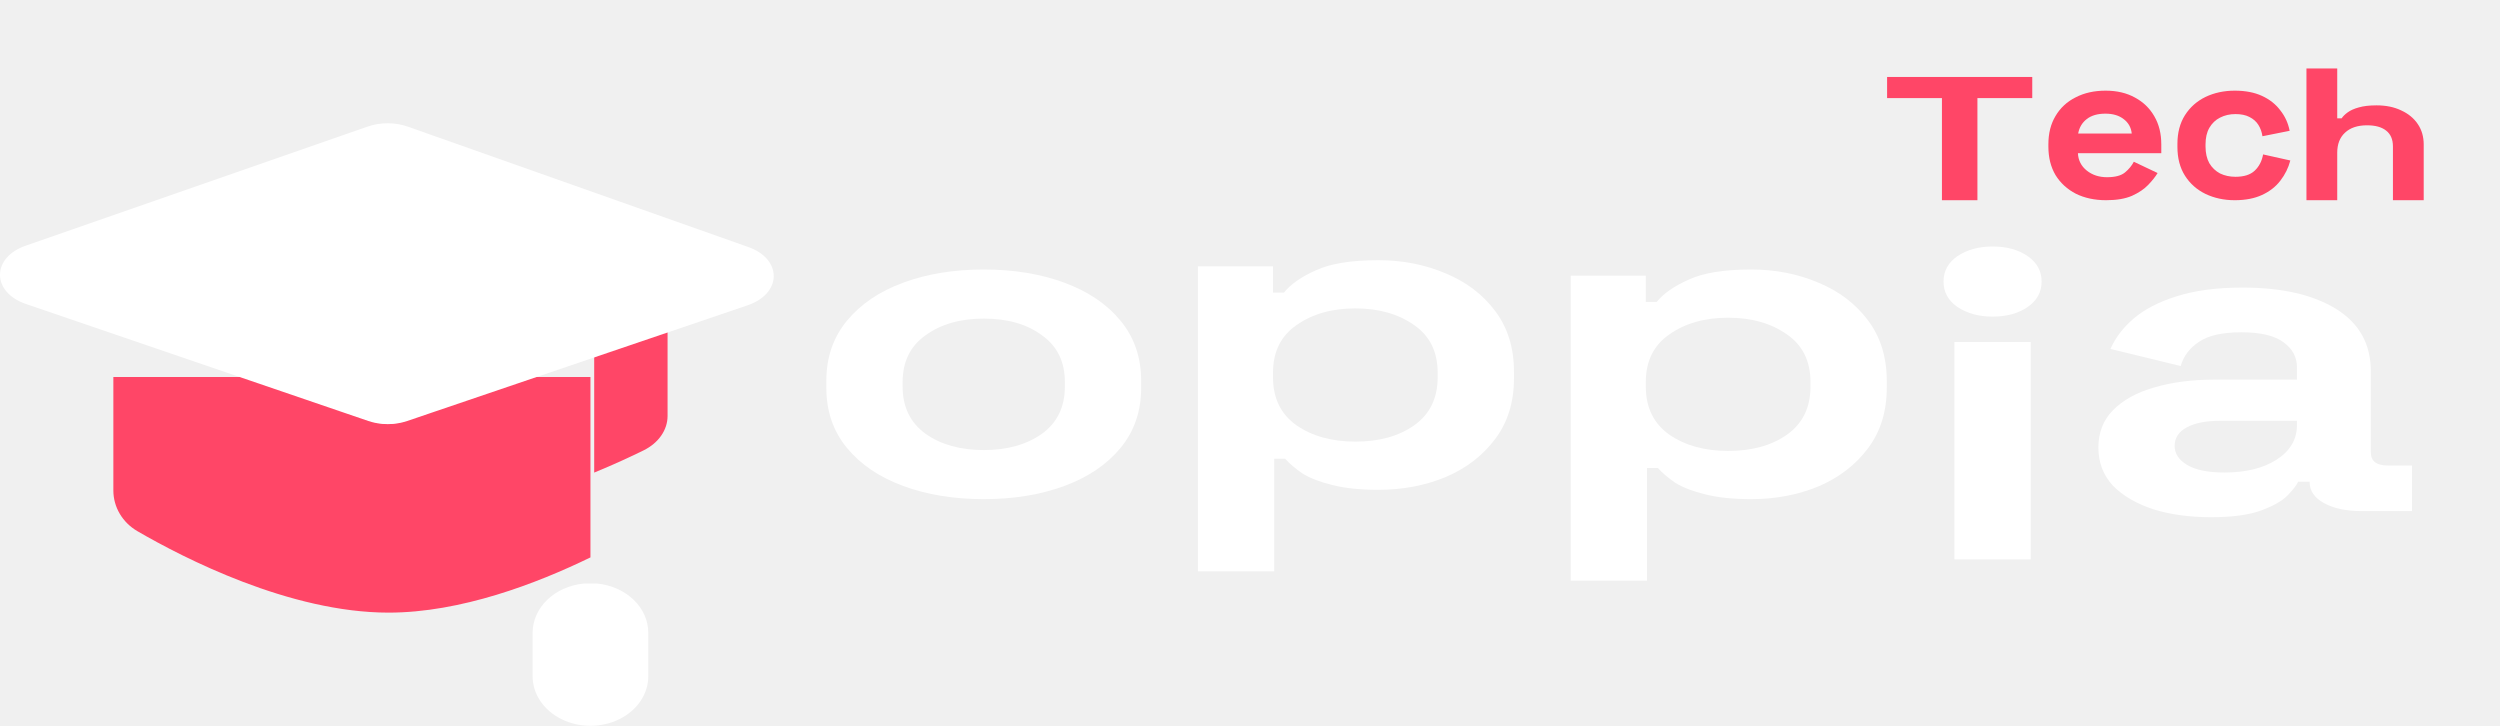
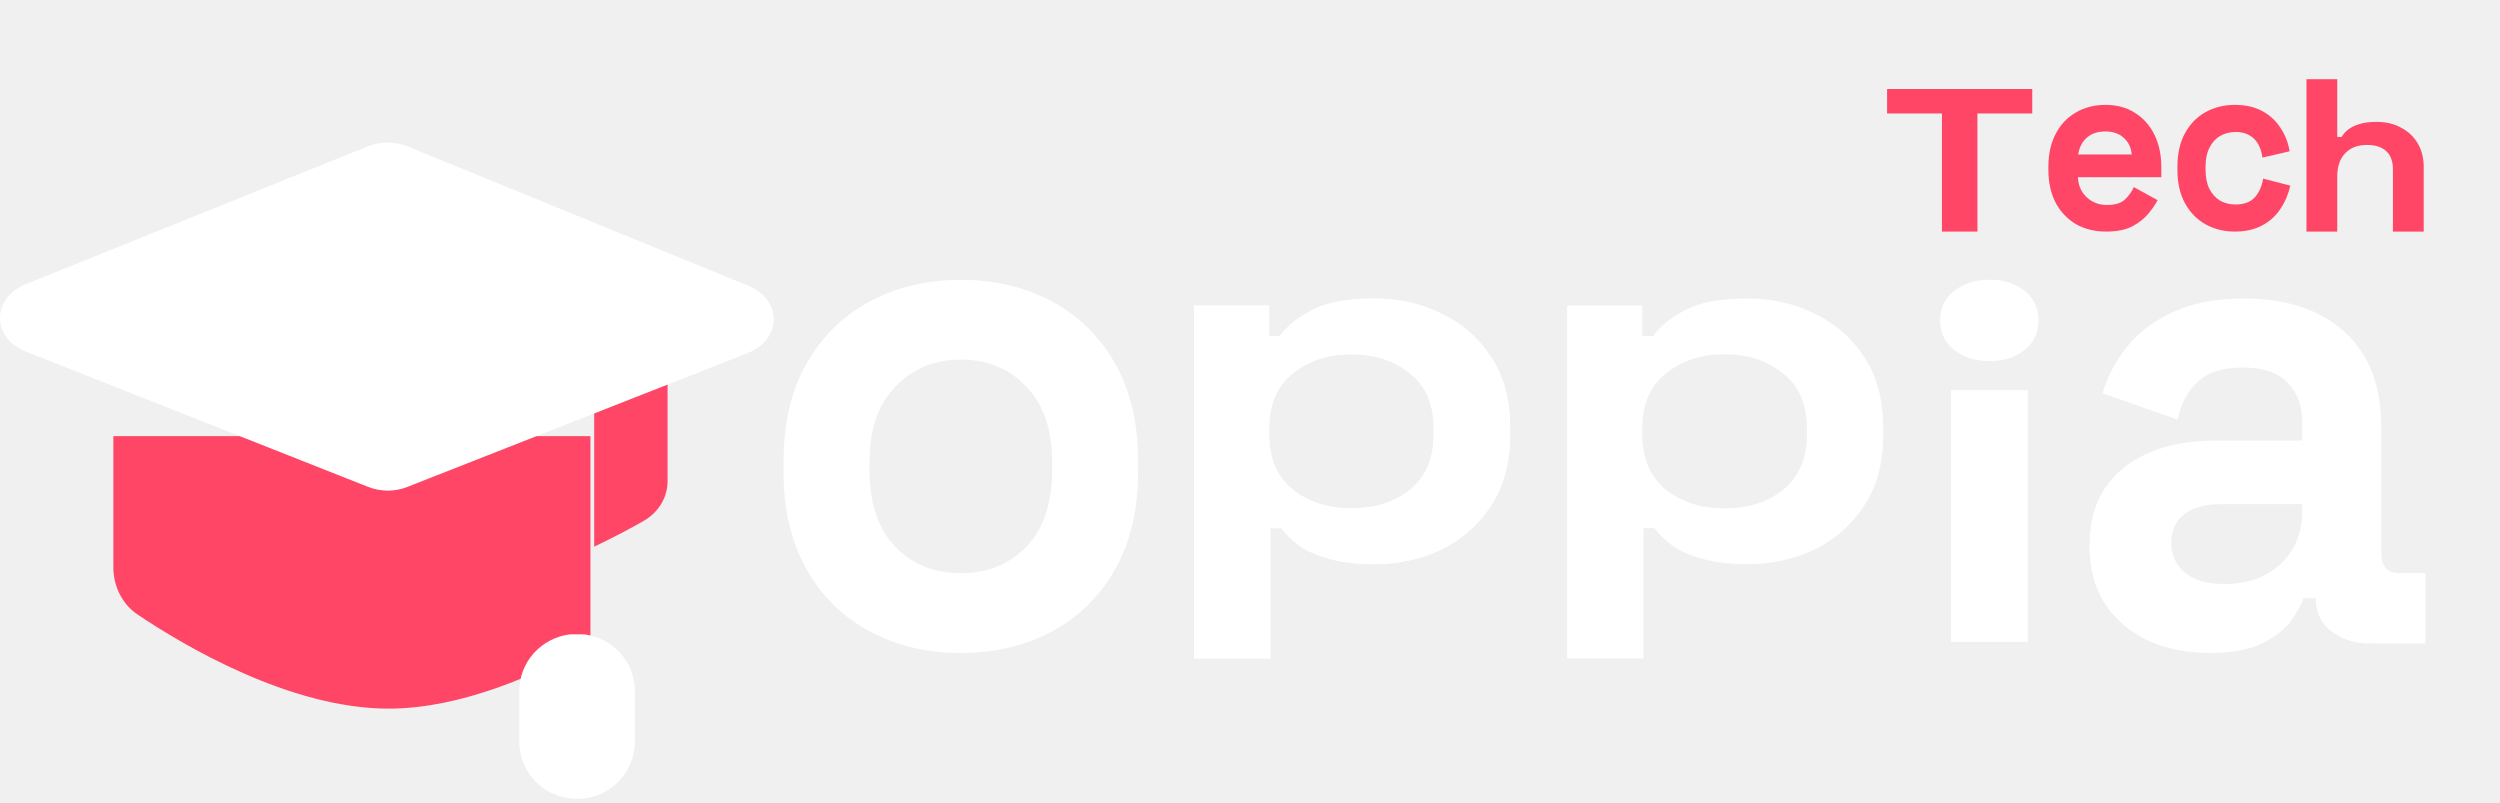
- <svg xmlns="http://www.w3.org/2000/svg" width="155" height="45" viewBox="0 0 155 45" fill="none">
-   <path d="M39.332 39.586H33.883V39.258C33.883 37.97 35.103 36.926 36.608 36.926C38.112 36.926 39.332 37.97 39.332 39.258L39.332 39.586Z" fill="white" />
-   <path d="M36.608 23.375V34.559C33.273 36.183 28.563 37.983 24.093 37.983C17.966 37.983 11.39 34.6 8.515 32.93C7.59 32.391 7.028 31.437 7.028 30.41V23.375H36.608Z" fill="#FF4667" />
-   <path d="M36.177 36.181C35.308 36.271 34.507 36.631 33.926 37.191C33.345 37.752 33.023 38.476 33.022 39.225V41.93C33.022 43.027 33.706 44.04 34.815 44.589C35.924 45.137 37.291 45.137 38.4 44.589C39.51 44.04 40.193 43.027 40.193 41.93V39.225C40.192 38.476 39.871 37.752 39.29 37.191C38.708 36.631 37.908 36.271 37.038 36.181" fill="white" />
-   <path d="M41.389 19.847V25.792C41.389 26.661 40.827 27.468 39.902 27.923C39.124 28.306 38.077 28.793 36.84 29.301V19.847H41.389Z" fill="#FF4667" />
-   <path d="M45.778 18.953L25.14 26.095C24.445 26.335 23.638 26.335 22.944 26.093L2.193 18.874C0.27 18.204 0.259 16.216 2.176 15.536L22.916 8.181C23.626 7.929 24.456 7.931 25.165 8.186L45.814 15.619C47.721 16.305 47.7 18.288 45.778 18.953Z" fill="white" />
-   <path d="M24.033 8.305C24.318 8.305 24.602 8.351 24.864 8.443L46.002 15.917C47.401 16.412 47.386 17.841 45.976 18.32L24.846 25.503C24.592 25.59 24.317 25.633 24.042 25.633C23.765 25.633 23.489 25.589 23.234 25.502L1.992 18.242C0.58 17.76 0.573 16.327 1.979 15.837L23.213 8.44C23.472 8.35 23.753 8.305 24.033 8.305ZM24.033 7.642C23.61 7.642 23.186 7.712 22.806 7.844L1.572 15.241C0.598 15.58 -0.004 16.271 2.04246e-05 17.045C0.004 17.818 0.614 18.506 1.591 18.84L22.833 26.1C23.208 26.228 23.626 26.296 24.042 26.296C24.455 26.296 24.872 26.229 25.245 26.102L46.375 18.919C47.351 18.587 47.963 17.901 47.971 17.13C47.979 16.358 47.383 15.665 46.414 15.323L25.276 7.849C24.892 7.713 24.462 7.642 24.033 7.642Z" fill="white" />
-   <path d="M60.992 30.947C59.141 30.947 57.477 30.675 56 30.131C54.524 29.588 53.36 28.8 52.509 27.768C51.658 26.735 51.233 25.494 51.233 24.045V23.611C51.233 22.162 51.658 20.921 52.509 19.888C53.36 18.856 54.524 18.068 56 17.525C57.477 16.981 59.141 16.709 60.992 16.709C62.844 16.709 64.508 16.981 65.985 17.525C67.461 18.068 68.625 18.856 69.476 19.888C70.327 20.921 70.752 22.162 70.752 23.611V24.045C70.752 25.494 70.327 26.735 69.476 27.768C68.625 28.8 67.461 29.588 65.985 30.131C64.508 30.675 62.844 30.947 60.992 30.947ZM60.992 27.904C62.444 27.904 63.645 27.568 64.596 26.898C65.547 26.21 66.022 25.232 66.022 23.964V23.692C66.022 22.424 65.547 21.455 64.596 20.785C63.67 20.097 62.469 19.753 60.992 19.753C59.541 19.753 58.34 20.097 57.389 20.785C56.438 21.455 55.962 22.424 55.962 23.692V23.964C55.962 25.232 56.438 26.21 57.389 26.898C58.34 27.568 59.541 27.904 60.992 27.904Z" fill="white" />
-   <path d="M60.993 16.209C62.893 16.209 64.617 16.488 66.158 17.055C67.703 17.624 68.945 18.459 69.862 19.571C70.793 20.7 71.252 22.056 71.252 23.611V24.045C71.252 25.6 70.793 26.956 69.862 28.085C68.945 29.198 67.703 30.032 66.158 30.601C64.617 31.168 62.893 31.447 60.993 31.447C59.092 31.447 57.368 31.168 55.828 30.601C54.283 30.032 53.04 29.198 52.123 28.085C51.193 26.956 50.733 25.6 50.733 24.045V23.611L50.739 23.322C50.792 21.888 51.251 20.63 52.123 19.571C53.04 18.459 54.283 17.624 55.828 17.055C57.368 16.488 59.092 16.209 60.993 16.209ZM60.993 20.252C59.621 20.252 58.529 20.577 57.682 21.19L57.677 21.194C56.873 21.761 56.462 22.57 56.462 23.692V23.963C56.462 25.086 56.873 25.907 57.682 26.493H57.681C58.528 27.088 59.621 27.404 60.993 27.404C62.364 27.404 63.456 27.088 64.303 26.493L64.45 26.38C65.162 25.803 65.523 25.016 65.523 23.963V23.692C65.523 22.57 65.113 21.761 64.308 21.194L64.297 21.186V21.185C63.479 20.577 62.391 20.252 60.993 20.252Z" stroke="white" stroke-opacity="0.01" />
-   <path d="M74.272 35.423V16.512H78.926V18.143H79.602C80.027 17.617 80.69 17.155 81.591 16.757C82.492 16.34 83.781 16.132 85.458 16.132C86.959 16.132 88.348 16.404 89.624 16.947C90.9 17.473 91.927 18.251 92.702 19.284C93.478 20.316 93.866 21.566 93.866 23.033V23.468C93.866 24.935 93.478 26.185 92.702 27.217C91.927 28.25 90.9 29.038 89.624 29.581C88.348 30.106 86.959 30.369 85.458 30.369C84.332 30.369 83.381 30.27 82.605 30.07C81.854 29.889 81.241 29.654 80.766 29.364C80.315 29.056 79.952 28.748 79.677 28.44H79.001V35.423H74.272ZM84.031 27.38C85.508 27.38 86.721 27.045 87.672 26.375C88.648 25.687 89.136 24.691 89.136 23.386V23.115C89.136 21.811 88.648 20.823 87.672 20.153C86.696 19.465 85.483 19.121 84.031 19.121C82.58 19.121 81.366 19.465 80.39 20.153C79.414 20.823 78.926 21.811 78.926 23.115V23.386C78.926 24.691 79.414 25.687 80.39 26.375C81.366 27.045 82.58 27.38 84.031 27.38Z" fill="white" />
-   <path d="M85.458 15.632C87.019 15.632 88.472 15.915 89.814 16.485H89.814C91.168 17.042 92.269 17.874 93.103 18.984C93.952 20.114 94.366 21.474 94.366 23.033V23.468C94.366 25.028 93.952 26.387 93.103 27.518C92.27 28.626 91.171 29.466 89.82 30.041L89.814 30.043C88.473 30.595 87.019 30.869 85.458 30.869C84.305 30.869 83.309 30.768 82.481 30.555V30.554C81.7 30.365 81.037 30.114 80.505 29.79L80.494 29.784L80.483 29.777C80.104 29.517 79.776 29.251 79.501 28.978V35.923H73.772V16.013H79.426V17.588C79.908 17.087 80.569 16.663 81.382 16.303L81.573 16.22C82.552 15.817 83.859 15.632 85.458 15.632ZM84.031 19.62C82.661 19.62 81.553 19.945 80.679 20.562L80.673 20.566C79.848 21.132 79.426 21.956 79.426 23.114V23.386C79.426 24.545 79.849 25.381 80.679 25.966H80.678C81.552 26.565 82.66 26.88 84.031 26.88C85.432 26.88 86.537 26.562 87.384 25.966C88.213 25.381 88.637 24.545 88.637 23.386V23.114C88.637 21.956 88.214 21.132 87.39 20.566L87.384 20.562C86.509 19.945 85.402 19.62 84.031 19.62Z" stroke="white" stroke-opacity="0.01" />
-   <path d="M97.385 36V17.09H102.04V18.72H102.715C103.141 18.195 103.804 17.733 104.705 17.334C105.606 16.918 106.894 16.709 108.571 16.709C110.073 16.709 111.462 16.981 112.738 17.525C114.014 18.05 115.04 18.829 115.816 19.861C116.592 20.894 116.98 22.143 116.98 23.611V24.045C116.98 25.512 116.592 26.762 115.816 27.795C115.04 28.827 114.014 29.615 112.738 30.159C111.462 30.684 110.073 30.947 108.571 30.947C107.445 30.947 106.494 30.847 105.718 30.648C104.968 30.466 104.354 30.231 103.879 29.941C103.429 29.633 103.066 29.325 102.79 29.017H102.115V36H97.385ZM107.145 27.958C108.621 27.958 109.835 27.623 110.786 26.953C111.762 26.264 112.25 25.268 112.25 23.964V23.692C112.25 22.388 111.762 21.401 110.786 20.731C109.81 20.042 108.596 19.698 107.145 19.698C105.693 19.698 104.48 20.042 103.504 20.731C102.528 21.401 102.04 22.388 102.04 23.692V23.964C102.04 25.268 102.528 26.264 103.504 26.953C104.48 27.623 105.693 27.958 107.145 27.958Z" fill="white" />
-   <path d="M108.572 16.209C110.132 16.209 111.586 16.492 112.927 17.062H112.928C114.281 17.619 115.383 18.452 116.216 19.561C117.065 20.692 117.48 22.051 117.48 23.611V24.045C117.48 25.605 117.066 26.965 116.216 28.095C115.384 29.203 114.285 30.044 112.934 30.619L112.928 30.621C111.586 31.173 110.132 31.447 108.572 31.447C107.419 31.447 106.423 31.345 105.594 31.132V31.131C104.814 30.943 104.15 30.692 103.618 30.368L103.608 30.362L103.597 30.354C103.218 30.095 102.889 29.828 102.615 29.555V36.501H96.885V16.59H102.539V18.166C103.021 17.665 103.683 17.241 104.495 16.88L104.687 16.797C105.665 16.395 106.973 16.209 108.572 16.209ZM107.145 20.198C105.774 20.198 104.667 20.522 103.792 21.139L103.786 21.143C102.962 21.709 102.539 22.533 102.539 23.692V23.963C102.539 25.122 102.963 25.959 103.792 26.544H103.791C104.666 27.143 105.774 27.457 107.145 27.457C108.546 27.457 109.651 27.14 110.497 26.544C111.327 25.959 111.75 25.122 111.75 23.963V23.692C111.75 22.533 111.328 21.709 110.503 21.143L110.497 21.139C109.622 20.522 108.515 20.198 107.145 20.198Z" stroke="white" stroke-opacity="0.01" />
-   <path d="M121.174 34.682V21.206H125.904V34.682H121.174ZM123.539 19.63C122.688 19.63 121.963 19.431 121.362 19.032C120.786 18.634 120.499 18.109 120.499 17.456C120.499 16.805 120.786 16.279 121.362 15.881C121.963 15.482 122.688 15.283 123.539 15.283C124.415 15.283 125.141 15.482 125.716 15.881C126.292 16.279 126.58 16.805 126.58 17.456C126.58 18.109 126.292 18.634 125.716 19.032C125.141 19.431 124.415 19.63 123.539 19.63Z" fill="white" />
-   <path d="M126.404 20.706V35.182H120.674V20.706H126.404ZM123.539 14.783C124.49 14.783 125.323 15 126.001 15.47C126.699 15.953 127.08 16.627 127.08 17.457C127.08 18.287 126.699 18.959 126.001 19.443C125.323 19.913 124.491 20.131 123.539 20.131C122.608 20.131 121.782 19.911 121.086 19.449L121.078 19.443C120.379 18.959 119.999 18.287 119.999 17.457C119.999 16.627 120.379 15.953 121.078 15.47L121.086 15.464L121.353 15.303C121.99 14.951 122.724 14.783 123.539 14.783Z" stroke="white" stroke-opacity="0.01" />
-   <path d="M137.081 32.067C135.754 32.067 134.566 31.904 133.515 31.578C132.464 31.234 131.625 30.745 131 30.111C130.399 29.459 130.099 28.671 130.099 27.747C130.099 26.823 130.399 26.054 131 25.438C131.625 24.804 132.476 24.333 133.552 24.025C134.653 23.699 135.905 23.536 137.306 23.536H142.411V22.775C142.411 22.141 142.136 21.625 141.585 21.227C141.035 20.81 140.159 20.602 138.958 20.602C137.781 20.602 136.906 20.801 136.33 21.199C135.754 21.58 135.379 22.078 135.204 22.694L130.85 21.634C131.15 20.946 131.625 20.321 132.276 19.759C132.952 19.18 133.84 18.718 134.941 18.374C136.067 18.012 137.431 17.83 139.033 17.83C141.485 17.83 143.425 18.274 144.851 19.162C146.277 20.049 146.991 21.335 146.991 23.02V28.046C146.991 28.59 147.341 28.861 148.042 28.861H149.543V31.687H146.39C145.464 31.687 144.701 31.524 144.1 31.198C143.5 30.872 143.199 30.437 143.199 29.894V29.867H142.486C142.386 30.084 142.161 30.374 141.81 30.736C141.46 31.08 140.91 31.388 140.159 31.66C139.408 31.931 138.382 32.067 137.081 32.067ZM137.907 29.296C139.233 29.296 140.309 29.033 141.135 28.508C141.986 27.965 142.411 27.249 142.411 26.362V26.09H137.644C136.768 26.09 136.08 26.226 135.579 26.497C135.079 26.769 134.828 27.15 134.828 27.639C134.828 28.128 135.091 28.526 135.617 28.834C136.142 29.142 136.906 29.296 137.907 29.296Z" fill="white" />
-   <path d="M139.032 17.33C141.538 17.33 143.581 17.783 145.115 18.738C146.689 19.717 147.49 21.163 147.49 23.02V28.046C147.49 28.201 147.534 28.242 147.56 28.262C147.609 28.3 147.742 28.361 148.041 28.362H150.043V32.187H146.39C145.409 32.187 144.557 32.014 143.861 31.637C143.305 31.335 142.91 30.915 142.763 30.375C142.613 30.595 142.411 30.834 142.17 31.083L142.161 31.093C141.737 31.509 141.11 31.848 140.329 32.13C139.501 32.43 138.408 32.568 137.081 32.568C135.715 32.568 134.474 32.4 133.366 32.056L133.359 32.054V32.053C132.251 31.69 131.337 31.165 130.644 30.462L130.638 30.456L130.632 30.45C129.943 29.701 129.599 28.791 129.599 27.747C129.599 26.704 129.943 25.806 130.642 25.089L130.644 25.087C131.342 24.379 132.274 23.871 133.41 23.545L133.851 23.425C134.252 23.325 134.67 23.245 135.104 23.184L135.086 23.18L130.732 22.12L130.153 21.98L130.391 21.434C130.725 20.668 131.25 19.984 131.949 19.381L131.95 19.38C132.69 18.746 133.642 18.256 134.788 17.898L135.245 17.764C136.336 17.472 137.601 17.33 139.032 17.33ZM137.644 26.59C136.81 26.59 136.216 26.721 135.818 26.937C135.446 27.138 135.328 27.367 135.328 27.639C135.328 27.905 135.454 28.159 135.869 28.403C136.284 28.645 136.943 28.796 137.906 28.796C139.17 28.796 140.144 28.545 140.866 28.086C141.514 27.672 141.834 27.179 141.898 26.59H137.644ZM138.957 21.102C137.821 21.102 137.067 21.297 136.614 21.611L136.606 21.616C136.121 21.936 135.825 22.339 135.685 22.83L135.601 23.122C136.145 23.065 136.714 23.036 137.306 23.036H141.911V22.776C141.911 22.315 141.724 21.944 141.292 21.631L141.283 21.625C140.863 21.308 140.121 21.102 138.957 21.102Z" stroke="white" stroke-opacity="0.01" />
-   <path d="M120.4 12.413V6.082H117V4.772H126V6.082H122.6V12.413H120.4Z" fill="#FF4667" />
-   <path d="M130.579 12.413C129.873 12.413 129.247 12.279 128.703 12.011C128.169 11.735 127.749 11.35 127.444 10.858C127.148 10.357 127 9.769 127 9.095V8.939C127 8.265 127.148 7.682 127.444 7.189C127.74 6.688 128.155 6.304 128.689 6.036C129.224 5.759 129.844 5.621 130.55 5.621C131.247 5.621 131.853 5.763 132.368 6.049C132.883 6.325 133.284 6.714 133.571 7.215C133.857 7.708 134 8.283 134 8.939V9.497H128.832C128.851 9.937 129.033 10.296 129.376 10.573C129.72 10.849 130.14 10.987 130.636 10.987C131.142 10.987 131.514 10.888 131.753 10.689C131.991 10.491 132.172 10.27 132.297 10.028L133.771 10.728C133.637 10.953 133.442 11.199 133.184 11.467C132.936 11.726 132.602 11.951 132.182 12.141C131.762 12.323 131.228 12.413 130.579 12.413ZM128.847 8.278H132.168C132.13 7.907 131.963 7.608 131.667 7.384C131.38 7.159 131.003 7.047 130.536 7.047C130.049 7.047 129.663 7.159 129.376 7.384C129.09 7.608 128.913 7.907 128.847 8.278Z" fill="#FF4667" />
-   <path d="M138.555 12.413C137.891 12.413 137.287 12.284 136.743 12.024C136.208 11.765 135.784 11.389 135.47 10.897C135.157 10.404 135 9.808 135 9.108V8.926C135 8.226 135.157 7.63 135.47 7.137C135.784 6.645 136.208 6.269 136.743 6.01C137.287 5.75 137.891 5.621 138.555 5.621C139.21 5.621 139.773 5.729 140.243 5.945C140.713 6.161 141.092 6.459 141.377 6.839C141.673 7.211 141.866 7.634 141.958 8.11L140.271 8.447C140.234 8.187 140.151 7.954 140.022 7.747C139.893 7.539 139.708 7.375 139.468 7.254C139.238 7.133 138.947 7.073 138.597 7.073C138.246 7.073 137.928 7.146 137.642 7.293C137.366 7.431 137.144 7.643 136.978 7.928C136.821 8.205 136.743 8.546 136.743 8.952V9.082C136.743 9.488 136.821 9.834 136.978 10.119C137.144 10.396 137.366 10.607 137.642 10.754C137.928 10.892 138.246 10.961 138.597 10.961C139.123 10.961 139.519 10.836 139.787 10.586C140.063 10.326 140.238 9.989 140.312 9.574L142 9.95C141.88 10.408 141.673 10.828 141.377 11.208C141.092 11.579 140.713 11.873 140.243 12.089C139.773 12.305 139.21 12.413 138.555 12.413Z" fill="#FF4667" />
-   <path d="M143 12.413V4.245H144.908V7.338H145.181C145.262 7.213 145.388 7.089 145.56 6.964C145.731 6.84 145.958 6.739 146.241 6.661C146.534 6.575 146.903 6.532 147.347 6.532C147.932 6.532 148.442 6.637 148.877 6.847C149.321 7.05 149.664 7.334 149.907 7.699C150.149 8.057 150.27 8.477 150.27 8.959V12.413H148.362V9.076C148.362 8.64 148.22 8.314 147.938 8.096C147.665 7.878 147.271 7.769 146.756 7.769C146.171 7.769 145.716 7.921 145.393 8.224C145.07 8.52 144.908 8.936 144.908 9.473V12.413H143Z" fill="#FF4667" />
+ <svg xmlns="http://www.w3.org/2000/svg" width="134" height="43" viewBox="0 0 134 43" fill="none">
+   <path d="M31.648 23.375V34.559C28.764 36.183 24.693 37.983 20.828 37.983C15.531 37.983 9.846 34.6 7.361 32.93C6.562 32.391 6.076 31.437 6.076 30.41V23.375H31.648Z" fill="#FF4667" />
+   <path d="M30.558 34C29.807 34.09 29.114 34.449 28.612 35.01C28.109 35.571 27.831 36.294 27.831 37.044V39.749C27.831 40.846 28.421 41.859 29.38 42.407C30.339 42.956 31.521 42.956 32.48 42.407C33.439 41.859 34.03 40.846 34.03 39.749V37.044C34.029 36.294 33.751 35.571 33.249 35.01C32.746 34.449 32.054 34.09 31.302 34" fill="white" />
+   <path d="M35.782 19.847V25.792C35.782 26.661 35.296 27.468 34.496 27.923C33.824 28.306 32.918 28.793 31.849 29.301V19.847H35.782Z" fill="#FF4667" />
+   <path d="M39.576 18.953L21.734 26.095C21.133 26.335 20.436 26.335 19.835 26.093L1.896 18.874C0.233 18.204 0.224 16.216 1.881 15.536L19.811 8.181C20.425 7.929 21.143 7.931 21.755 8.186L39.607 15.619C41.255 16.305 41.237 18.288 39.576 18.953Z" fill="white" />
+   <path d="M20.777 8.305C21.023 8.305 21.269 8.351 21.495 8.443L39.769 15.917C40.979 16.412 40.966 17.841 39.747 18.32L21.48 25.503C21.26 25.59 21.022 25.633 20.785 25.633C20.546 25.633 20.307 25.589 20.086 25.502L1.722 18.242C0.501 17.76 0.495 16.327 1.711 15.837L20.068 8.44C20.292 8.35 20.535 8.305 20.777 8.305ZM20.777 7.642C20.412 7.642 20.045 7.712 19.716 7.844L1.359 15.241C0.517 15.58 -0.003 16.271 1.76574e-05 17.045C0.004 17.818 0.53 18.506 1.375 18.84L19.739 26.1C20.064 26.228 20.425 26.296 20.784 26.296C21.142 26.296 21.502 26.229 21.825 26.102L40.092 18.919C40.936 18.587 41.465 17.901 41.472 17.13C41.479 16.358 40.963 15.665 40.125 15.323L21.851 7.849C21.519 7.713 21.148 7.642 20.777 7.642Z" fill="white" />
+   <path d="M51.5 35C49.697 35 48.078 34.618 46.64 33.855C45.203 33.092 44.071 31.985 43.242 30.534C42.414 29.084 42 27.341 42 25.305V24.695C42 22.659 42.414 20.916 43.242 19.466C44.071 18.015 45.203 16.908 46.64 16.145C48.078 15.382 49.697 15 51.5 15C53.303 15 54.922 15.382 56.36 16.145C57.797 16.908 58.929 18.015 59.758 19.466C60.586 20.916 61 22.659 61 24.695V25.305C61 27.341 60.586 29.084 59.758 30.534C58.929 31.985 57.797 33.092 56.36 33.855C54.922 34.618 53.303 35 51.5 35ZM51.5 30.725C52.913 30.725 54.082 30.255 55.008 29.313C55.933 28.346 56.396 26.972 56.396 25.191V24.809C56.396 23.028 55.933 21.667 55.008 20.725C54.106 19.758 52.937 19.275 51.5 19.275C50.087 19.275 48.918 19.758 47.992 20.725C47.067 21.667 46.604 23.028 46.604 24.809V25.191C46.604 26.972 47.067 28.346 47.992 29.313C48.918 30.255 50.087 30.725 51.5 30.725Z" fill="white" />
+   <path d="M51.5 14.5C53.375 14.5 55.077 14.898 56.594 15.703C58.117 16.512 59.318 17.688 60.191 19.218C61.071 20.759 61.5 22.591 61.5 24.694V25.306C61.5 27.409 61.071 29.241 60.191 30.782C59.318 32.312 58.117 33.488 56.594 34.297C55.077 35.102 53.375 35.5 51.5 35.5C49.625 35.5 47.923 35.102 46.406 34.297C44.883 33.488 43.682 32.312 42.809 30.782C41.929 29.241 41.5 27.409 41.5 25.306V24.694C41.5 22.591 41.929 20.759 42.809 19.218C43.682 17.688 44.883 16.512 46.406 15.703C47.923 14.898 49.625 14.5 51.5 14.5ZM51.5 19.774C50.295 19.774 49.309 20.156 48.511 20.914L48.349 21.076C47.544 21.895 47.103 23.113 47.103 24.81V25.19C47.103 26.886 47.543 28.12 48.353 28.967H48.352C49.176 29.803 50.213 30.226 51.5 30.226C52.787 30.226 53.823 29.802 54.647 28.967C55.457 28.12 55.897 26.886 55.897 25.19V24.81C55.897 23.113 55.456 21.895 54.651 21.076L54.642 21.066C53.844 20.21 52.812 19.774 51.5 19.774Z" stroke="white" stroke-opacity="0.01" />
+   <path d="M64 35.291V16.38H68.024V18.011H68.608C68.976 17.485 69.549 17.023 70.328 16.625C71.107 16.208 72.221 16 73.671 16C74.969 16 76.169 16.272 77.273 16.815C78.376 17.34 79.263 18.119 79.934 19.152C80.604 20.184 80.94 21.434 80.94 22.901V23.336C80.94 24.803 80.604 26.053 79.934 27.085C79.263 28.118 78.376 28.906 77.273 29.449C76.169 29.974 74.969 30.237 73.671 30.237C72.697 30.237 71.875 30.137 71.204 29.938C70.555 29.757 70.025 29.521 69.614 29.232C69.225 28.924 68.911 28.616 68.673 28.308H68.089V35.291H64ZM72.437 27.248C73.714 27.248 74.763 26.913 75.585 26.243C76.429 25.555 76.851 24.558 76.851 23.254V22.983C76.851 21.678 76.429 20.691 75.585 20.021C74.742 19.333 73.692 18.989 72.437 18.989C71.183 18.989 70.133 19.333 69.29 20.021C68.446 20.691 68.024 21.678 68.024 22.983V23.254C68.024 24.558 68.446 25.555 69.29 26.243C70.133 26.913 71.183 27.248 72.437 27.248Z" fill="white" />
+   <path d="M73.671 15.5C75.038 15.5 76.312 15.787 77.486 16.363H77.487C78.675 16.928 79.633 17.77 80.353 18.879C81.086 20.007 81.439 21.356 81.439 22.901V23.336C81.439 24.881 81.086 26.23 80.353 27.357C79.634 28.465 78.677 29.314 77.493 29.898L77.487 29.9C76.313 30.459 75.038 30.737 73.671 30.737C72.67 30.737 71.8 30.634 71.07 30.419V30.42C70.47 30.252 69.945 30.036 69.508 29.762L69.314 29.633L69.304 29.624C69.035 29.412 68.798 29.193 68.589 28.972V35.791H63.5V15.881H68.524V17.324C68.929 16.888 69.457 16.509 70.092 16.184C70.975 15.711 72.186 15.5 73.671 15.5ZM72.438 19.488C71.279 19.488 70.347 19.804 69.606 20.408L69.601 20.413C68.902 20.968 68.525 21.795 68.524 22.982V23.254C68.524 24.438 68.9 25.277 69.601 25.852L69.742 25.959C70.46 26.478 71.349 26.748 72.438 26.748C73.623 26.748 74.554 26.439 75.269 25.855C75.973 25.281 76.351 24.441 76.351 23.254V22.982C76.35 21.796 75.973 20.968 75.274 20.413L75.269 20.408C74.528 19.804 73.596 19.488 72.438 19.488Z" stroke="white" stroke-opacity="0.01" />
+   <path d="M64 35.291V16.38H68.024V18.011H68.608C68.976 17.485 69.549 17.023 70.328 16.625C71.107 16.208 72.221 16 73.671 16C74.969 16 76.169 16.272 77.273 16.815C78.376 17.34 79.263 18.119 79.934 19.152C80.604 20.184 80.94 21.434 80.94 22.901V23.336C80.94 24.803 80.604 26.053 79.934 27.085C79.263 28.118 78.376 28.906 77.273 29.449C76.169 29.974 74.969 30.237 73.671 30.237C72.697 30.237 71.875 30.137 71.204 29.938C70.555 29.757 70.025 29.521 69.614 29.232C69.225 28.924 68.911 28.616 68.673 28.308H68.089V35.291H64ZM72.437 27.248C73.714 27.248 74.763 26.913 75.585 26.243C76.429 25.555 76.851 24.558 76.851 23.254V22.983C76.851 21.678 76.429 20.691 75.585 20.021C74.742 19.333 73.692 18.989 72.437 18.989C71.183 18.989 70.133 19.333 69.29 20.021C68.446 20.691 68.024 21.678 68.024 22.983V23.254C68.024 24.558 68.446 25.555 69.29 26.243C70.133 26.913 71.183 27.248 72.437 27.248Z" fill="white" />
+   <path d="M73.671 15.5C75.038 15.5 76.312 15.787 77.486 16.363H77.487C78.675 16.928 79.633 17.77 80.353 18.879C81.086 20.007 81.439 21.356 81.439 22.901V23.336C81.439 24.881 81.086 26.23 80.353 27.357C79.634 28.465 78.677 29.314 77.493 29.898L77.487 29.9C76.313 30.459 75.038 30.737 73.671 30.737C72.67 30.737 71.8 30.634 71.07 30.419V30.42C70.47 30.252 69.945 30.036 69.508 29.762L69.314 29.633L69.304 29.624C69.035 29.412 68.798 29.193 68.589 28.972V35.791H63.5V15.881H68.524V17.324C68.929 16.888 69.457 16.509 70.092 16.184C70.975 15.711 72.186 15.5 73.671 15.5ZM72.438 19.488C71.279 19.488 70.347 19.804 69.606 20.408L69.601 20.413C68.902 20.968 68.525 21.795 68.524 22.982V23.254C68.524 24.438 68.9 25.277 69.601 25.852L69.742 25.959C70.46 26.478 71.349 26.748 72.438 26.748C73.623 26.748 74.554 26.439 75.269 25.855C75.973 25.281 76.351 24.441 76.351 23.254V22.982C76.35 21.796 75.973 20.968 75.274 20.413L75.269 20.408C74.528 19.804 73.596 19.488 72.438 19.488Z" stroke="white" stroke-opacity="0.01" />
+   <path d="M84 35.291V16.38H88.024V18.011H88.608C88.976 17.485 89.549 17.023 90.328 16.625C91.107 16.208 92.221 16 93.671 16C94.969 16 96.169 16.272 97.273 16.815C98.376 17.34 99.263 18.119 99.934 19.152C100.604 20.184 100.94 21.434 100.94 22.901V23.336C100.94 24.803 100.604 26.053 99.934 27.085C99.263 28.118 98.376 28.906 97.273 29.449C96.169 29.974 94.969 30.237 93.671 30.237C92.697 30.237 91.875 30.137 91.204 29.938C90.555 29.757 90.025 29.521 89.614 29.232C89.225 28.924 88.911 28.616 88.673 28.308H88.089V35.291H84ZM92.437 27.248C93.714 27.248 94.763 26.913 95.585 26.243C96.429 25.555 96.851 24.558 96.851 23.254V22.983C96.851 21.678 96.429 20.691 95.585 20.021C94.742 19.333 93.692 18.989 92.437 18.989C91.183 18.989 90.133 19.333 89.29 20.021C88.446 20.691 88.024 21.678 88.024 22.983V23.254C88.024 24.558 88.446 25.555 89.29 26.243C90.133 26.913 91.183 27.248 92.437 27.248Z" fill="white" />
+   <path d="M93.671 15.5C95.038 15.5 96.312 15.787 97.486 16.363H97.487C98.675 16.928 99.633 17.77 100.354 18.879C101.086 20.007 101.439 21.356 101.439 22.901V23.336C101.439 24.881 101.086 26.23 100.354 27.357C99.634 28.465 98.677 29.314 97.493 29.898L97.487 29.9C96.313 30.459 95.038 30.737 93.671 30.737C92.67 30.737 91.8 30.634 91.07 30.419V30.42C90.47 30.252 89.945 30.036 89.508 29.762L89.314 29.633L89.304 29.624C89.035 29.412 88.798 29.193 88.589 28.972V35.791H83.5V15.881H88.524V17.324C88.929 16.888 89.457 16.509 90.092 16.184C90.975 15.711 92.186 15.5 93.671 15.5ZM92.438 19.488C91.279 19.488 90.347 19.804 89.606 20.408L89.601 20.413C88.902 20.968 88.525 21.795 88.524 22.982V23.254C88.524 24.438 88.9 25.277 89.601 25.852L89.742 25.959C90.46 26.478 91.349 26.748 92.438 26.748C93.623 26.748 94.554 26.439 95.269 25.855C95.973 25.281 96.351 24.441 96.351 23.254V22.982C96.35 21.796 95.973 20.968 95.274 20.413L95.269 20.408C94.528 19.804 93.596 19.488 92.438 19.488Z" stroke="white" stroke-opacity="0.01" />
+   <path d="M104.584 34.399V20.923H108.673V34.399H104.584ZM106.629 19.347C105.893 19.347 105.266 19.148 104.746 18.749C104.249 18.351 104 17.826 104 17.174C104 16.521 104.249 15.996 104.746 15.598C105.266 15.199 105.893 15 106.629 15C107.386 15 108.013 15.199 108.511 15.598C109.008 15.996 109.257 16.521 109.257 17.174C109.257 17.826 109.008 18.351 108.511 18.749C108.013 19.148 107.386 19.347 106.629 19.347Z" fill="white" />
+   <path d="M109.173 20.423V34.899H104.084V20.423H109.173ZM106.629 14.5C107.477 14.5 108.221 14.725 108.823 15.207C109.442 15.703 109.757 16.374 109.757 17.174C109.757 17.974 109.442 18.644 108.823 19.14C108.221 19.622 107.477 19.848 106.629 19.848C105.798 19.848 105.06 19.62 104.442 19.146L104.434 19.14C103.815 18.644 103.5 17.974 103.5 17.174C103.5 16.374 103.814 15.703 104.434 15.207L104.442 15.201C105.06 14.727 105.798 14.5 106.629 14.5Z" stroke="white" stroke-opacity="0.01" />
+   <path d="M104.584 34.399V20.923H108.673V34.399H104.584ZM106.629 19.347C105.893 19.347 105.266 19.148 104.746 18.749C104.249 18.351 104 17.826 104 17.174C104 16.521 104.249 15.996 104.746 15.598C105.266 15.199 105.893 15 106.629 15C107.386 15 108.013 15.199 108.511 15.598C109.008 15.996 109.257 16.521 109.257 17.174C109.257 17.826 109.008 18.351 108.511 18.749C108.013 19.148 107.386 19.347 106.629 19.347Z" fill="white" />
+   <path d="M109.173 20.423V34.899H104.084V20.423H109.173ZM106.629 14.5C107.477 14.5 108.221 14.725 108.823 15.207C109.442 15.703 109.757 16.374 109.757 17.174C109.757 17.974 109.442 18.644 108.823 19.14C108.221 19.622 107.477 19.848 106.629 19.848C105.798 19.848 105.06 19.62 104.442 19.146L104.434 19.14C103.815 18.644 103.5 17.974 103.5 17.174C103.5 16.374 103.814 15.703 104.434 15.207L104.442 15.201C105.06 14.727 105.798 14.5 106.629 14.5Z" stroke="white" stroke-opacity="0.01" />
+   <path d="M118.463 35C117.236 35 116.135 34.782 115.162 34.347C114.189 33.888 113.413 33.235 112.834 32.389C112.278 31.519 112 30.468 112 29.235C112 28.002 112.278 26.975 112.834 26.153C113.413 25.307 114.201 24.678 115.197 24.267C116.216 23.832 117.375 23.614 118.672 23.614H123.398V22.599C123.398 21.753 123.143 21.064 122.633 20.532C122.124 19.977 121.313 19.698 120.201 19.698C119.112 19.698 118.301 19.964 117.768 20.496C117.236 21.004 116.888 21.669 116.726 22.491L112.695 21.076C112.973 20.158 113.413 19.324 114.015 18.574C114.641 17.801 115.463 17.184 116.483 16.725C117.525 16.242 118.788 16 120.27 16C122.541 16 124.336 16.592 125.656 17.777C126.977 18.961 127.637 20.677 127.637 22.926V29.634C127.637 30.359 127.961 30.721 128.61 30.721H130V34.492H127.081C126.224 34.492 125.517 34.275 124.961 33.84C124.405 33.405 124.127 32.824 124.127 32.099V32.063H123.467C123.375 32.353 123.166 32.74 122.842 33.223C122.517 33.683 122.008 34.093 121.313 34.456C120.618 34.819 119.668 35 118.463 35ZM119.228 31.302C120.456 31.302 121.452 30.951 122.216 30.25C123.004 29.525 123.398 28.57 123.398 27.386V27.023H118.985C118.174 27.023 117.537 27.204 117.073 27.567C116.61 27.929 116.378 28.437 116.378 29.09C116.378 29.742 116.622 30.274 117.108 30.685C117.595 31.096 118.301 31.302 119.228 31.302Z" fill="white" />
+   <path d="M120.271 15.5C122.628 15.5 124.555 16.117 125.99 17.404C127.443 18.708 128.137 20.576 128.137 22.926V29.634C128.137 29.932 128.205 30.063 128.253 30.116C128.291 30.159 128.378 30.222 128.61 30.222H130.5V34.992H127.081C126.137 34.992 125.315 34.751 124.653 34.233C124.154 33.843 123.836 33.347 123.701 32.766C123.582 32.992 123.433 33.239 123.257 33.502L123.25 33.512C122.865 34.056 122.283 34.514 121.544 34.899C120.749 35.314 119.709 35.5 118.463 35.5C117.176 35.5 116.004 35.272 114.958 34.804L114.948 34.8C113.899 34.305 113.053 33.595 112.421 32.672L112.413 32.658C111.797 31.693 111.5 30.544 111.5 29.234C111.5 27.926 111.796 26.795 112.42 25.872L112.421 25.87C113.058 24.94 113.925 24.251 115.006 23.805C116.096 23.34 117.321 23.114 118.672 23.114H122.897V22.6C122.897 21.862 122.68 21.303 122.272 20.878L122.265 20.87C121.887 20.458 121.24 20.198 120.201 20.198C119.186 20.198 118.525 20.446 118.121 20.85L118.113 20.858C117.665 21.285 117.362 21.852 117.217 22.587L117.104 23.153L116.561 22.962L112.529 21.548L112.078 21.39L112.217 20.932C112.513 19.952 112.984 19.06 113.626 18.261L113.627 18.26C114.306 17.42 115.193 16.759 116.272 16.271L116.485 16.177C117.565 15.72 118.831 15.5 120.271 15.5ZM118.984 27.523C118.244 27.523 117.729 27.689 117.382 27.961C117.054 28.218 116.878 28.572 116.878 29.09C116.878 29.599 117.06 29.99 117.431 30.303C117.794 30.609 118.367 30.802 119.228 30.802C120.354 30.802 121.222 30.483 121.878 29.882L122 29.764C122.565 29.187 122.868 28.452 122.895 27.523H118.984Z" stroke="white" stroke-opacity="0.01" />
+   <path d="M104.088 12.413V6.082H101.148V4.772H108.929V6.082H105.99V12.413H104.088Z" fill="#FF4667" />
+   <path d="M112.887 12.413C112.277 12.413 111.736 12.279 111.266 12.011C110.804 11.735 110.441 11.35 110.177 10.858C109.921 10.357 109.793 9.769 109.793 9.095V8.939C109.793 8.265 109.921 7.682 110.177 7.189C110.433 6.688 110.792 6.304 111.254 6.036C111.716 5.759 112.252 5.621 112.863 5.621C113.465 5.621 113.989 5.763 114.434 6.049C114.88 6.325 115.226 6.714 115.474 7.215C115.721 7.708 115.845 8.283 115.845 8.939V9.497H111.378C111.394 9.937 111.551 10.296 111.848 10.573C112.145 10.849 112.508 10.987 112.937 10.987C113.374 10.987 113.696 10.888 113.902 10.689C114.108 10.491 114.265 10.27 114.372 10.028L115.647 10.728C115.532 10.953 115.362 11.199 115.14 11.467C114.925 11.726 114.636 11.951 114.273 12.141C113.91 12.323 113.448 12.413 112.887 12.413ZM111.39 8.278H114.261C114.228 7.907 114.084 7.608 113.828 7.384C113.58 7.159 113.254 7.047 112.85 7.047C112.429 7.047 112.095 7.159 111.848 7.384C111.6 7.608 111.448 7.907 111.39 8.278Z" fill="#FF4667" />
+   <path d="M119.783 12.413C119.209 12.413 118.687 12.284 118.217 12.024C117.754 11.765 117.387 11.389 117.116 10.897C116.845 10.404 116.71 9.808 116.71 9.108V8.926C116.71 8.226 116.845 7.63 117.116 7.137C117.387 6.645 117.754 6.269 118.217 6.01C118.687 5.75 119.209 5.621 119.783 5.621C120.349 5.621 120.836 5.729 121.242 5.945C121.649 6.161 121.976 6.459 122.223 6.839C122.478 7.211 122.646 7.634 122.725 8.11L121.266 8.447C121.234 8.187 121.163 7.954 121.051 7.747C120.939 7.539 120.78 7.375 120.573 7.254C120.373 7.133 120.122 7.073 119.819 7.073C119.516 7.073 119.241 7.146 118.994 7.293C118.755 7.431 118.563 7.643 118.42 7.928C118.284 8.205 118.217 8.546 118.217 8.952V9.082C118.217 9.488 118.284 9.834 118.42 10.119C118.563 10.396 118.755 10.607 118.994 10.754C119.241 10.892 119.516 10.961 119.819 10.961C120.274 10.961 120.617 10.836 120.848 10.586C121.087 10.326 121.238 9.989 121.302 9.574L122.761 9.95C122.658 10.408 122.478 10.828 122.223 11.208C121.976 11.579 121.649 11.873 121.242 12.089C120.836 12.305 120.349 12.413 119.783 12.413Z" fill="#FF4667" />
+   <path d="M123.626 12.413V4.245H125.276V7.338H125.511C125.581 7.213 125.69 7.089 125.839 6.964C125.987 6.84 126.183 6.739 126.428 6.661C126.681 6.575 127 6.532 127.384 6.532C127.89 6.532 128.331 6.637 128.706 6.847C129.09 7.05 129.387 7.334 129.597 7.699C129.806 8.057 129.911 8.477 129.911 8.959V12.413H128.261V9.076C128.261 8.64 128.139 8.314 127.894 8.096C127.659 7.878 127.318 7.769 126.873 7.769C126.367 7.769 125.974 7.921 125.695 8.224C125.415 8.52 125.276 8.936 125.276 9.473V12.413H123.626Z" fill="#FF4667" />
</svg>
